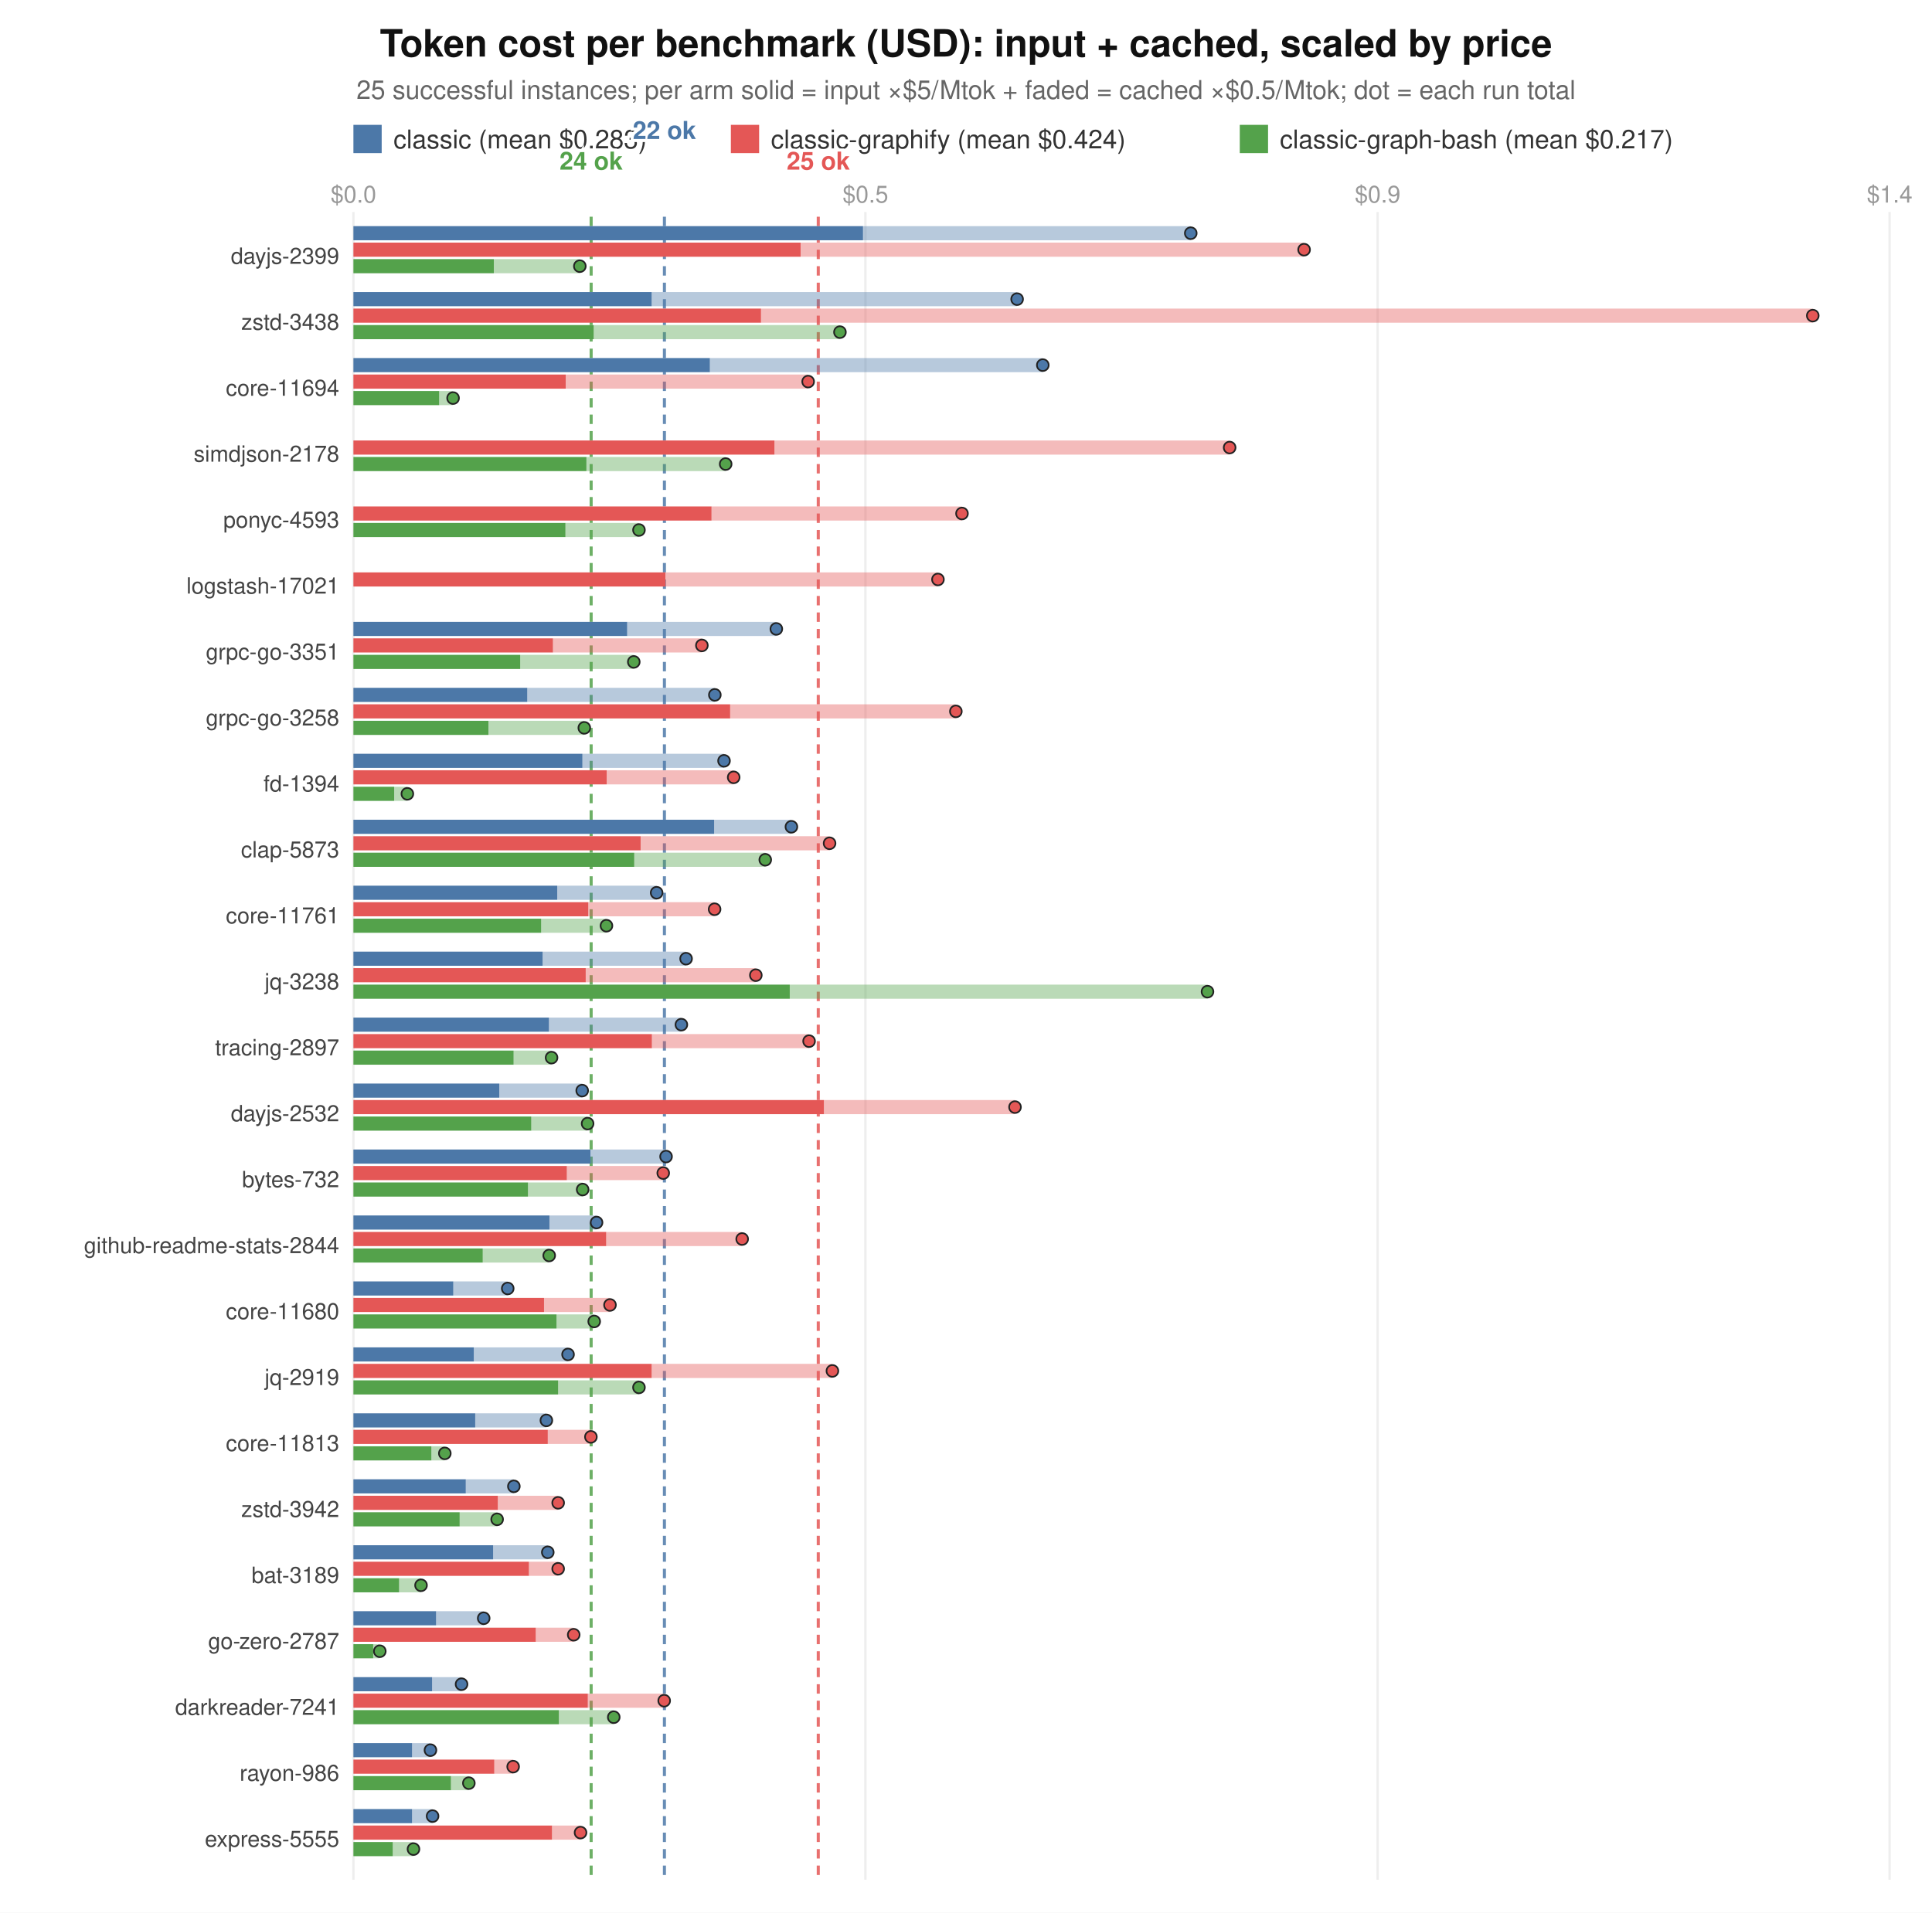
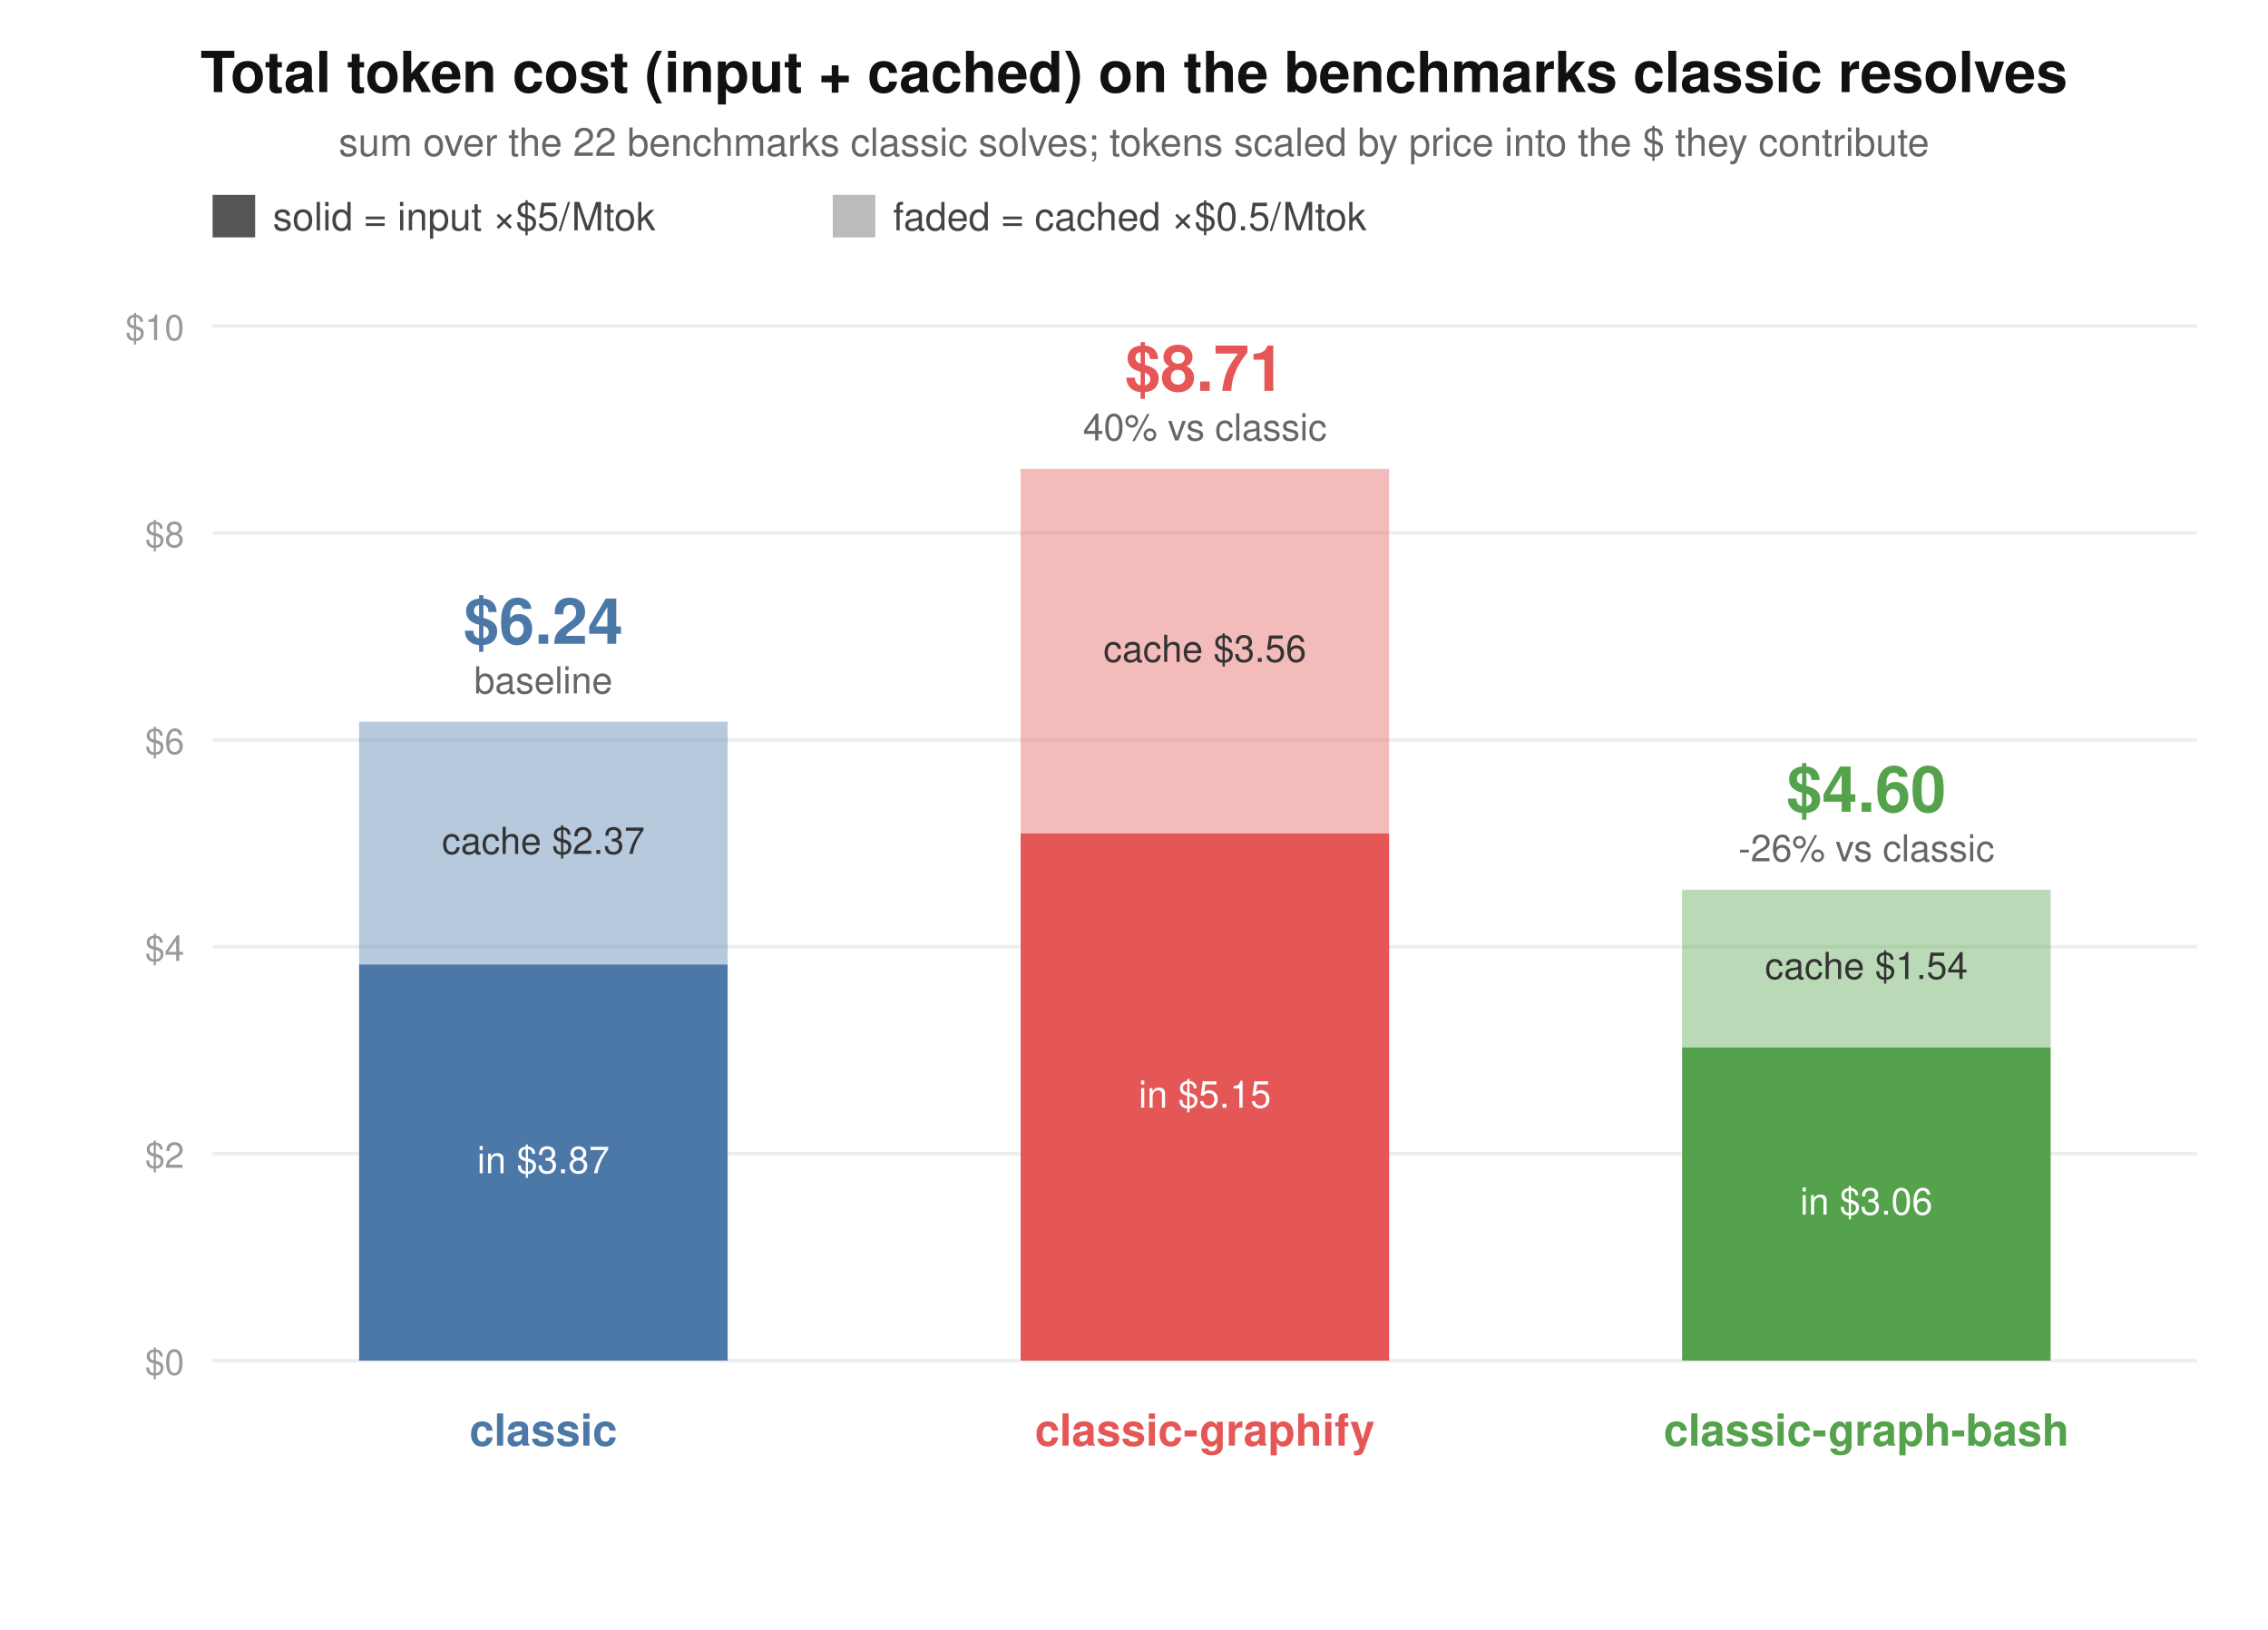
- <svg xmlns="http://www.w3.org/2000/svg" width="820" height="812" viewBox="0 0 820 812" font-family="system-ui,Segoe UI,Helvetica,Arial,sans-serif">
-   <rect width="820" height="812" fill="#ffffff" />
-   <text x="410" y="24" text-anchor="middle" font-size="16" font-weight="600" fill="#111">Token cost per benchmark (USD): input + cached, scaled by price</text>
-   <text x="410" y="42" text-anchor="middle" font-size="11" fill="#666">25 successful instances; per arm solid = input ×$5/Mtok + faded = cached ×$0.5/Mtok; dot = each run total</text>
-   <rect x="150" y="53" width="12" height="12" fill="#4C78A8" />
-   <text x="167" y="63" font-size="11" fill="#333">classic (mean $0.283)</text>
-   <rect x="310.2" y="53" width="12" height="12" fill="#E45756" />
-   <text x="327.2" y="63" font-size="11" fill="#333">classic-graphify (mean $0.424)</text>
-   <rect x="526.2" y="53" width="12" height="12" fill="#54A24B" />
-   <text x="543.2" y="63" font-size="11" fill="#333">classic-graph-bash (mean $0.217)</text>
-   <line x1="150.0" y1="90" x2="150.0" y2="798" stroke="#eee" stroke-width="1" />
-   <text x="150.0" y="86" text-anchor="middle" font-size="10" fill="#999">$0.0</text>
-   <line x1="367.3" y1="90" x2="367.3" y2="798" stroke="#eee" stroke-width="1" />
-   <text x="367.3" y="86" text-anchor="middle" font-size="10" fill="#999">$0.5</text>
-   <line x1="584.7" y1="90" x2="584.7" y2="798" stroke="#eee" stroke-width="1" />
-   <text x="584.7" y="86" text-anchor="middle" font-size="10" fill="#999">$0.9</text>
-   <line x1="802.0" y1="90" x2="802.0" y2="798" stroke="#eee" stroke-width="1" />
-   <text x="802.0" y="86" text-anchor="middle" font-size="10" fill="#999">$1.4</text>
-   <line x1="250.9" y1="92" x2="250.9" y2="798" stroke="#54A24B" stroke-width="1.3" stroke-dasharray="4 3" opacity="0.85" />
-   <text x="250.9" y="72" text-anchor="middle" font-size="10.5" font-weight="700" fill="#54A24B" stroke="#fff" stroke-width="2.6" paint-order="stroke">24 ok</text>
-   <line x1="282.0" y1="92" x2="282.0" y2="798" stroke="#4C78A8" stroke-width="1.3" stroke-dasharray="4 3" opacity="0.85" />
-   <text x="282.0" y="59" text-anchor="middle" font-size="10.5" font-weight="700" fill="#4C78A8" stroke="#fff" stroke-width="2.6" paint-order="stroke">22 ok</text>
-   <line x1="347.3" y1="92" x2="347.3" y2="798" stroke="#E45756" stroke-width="1.3" stroke-dasharray="4 3" opacity="0.85" />
-   <text x="347.3" y="72" text-anchor="middle" font-size="10.5" font-weight="700" fill="#E45756" stroke="#fff" stroke-width="2.6" paint-order="stroke">25 ok</text>
-   <text x="144" y="112.0" text-anchor="end" font-size="9.5" fill="#444">dayjs-2399</text>
-   <rect x="150" y="96.0" width="216.3" height="6" fill="#4C78A8" />
-   <rect x="366.3" y="96.0" width="139.1" height="6" fill="#4C78A8" fill-opacity="0.4" />
-   <circle cx="505.4" cy="99.0" r="2.5" fill="#4C78A8" stroke="#222" stroke-width="0.7" />
-   <rect x="150" y="103.0" width="189.8" height="6" fill="#E45756" />
-   <rect x="339.8" y="103.0" width="213.6" height="6" fill="#E45756" fill-opacity="0.4" />
-   <circle cx="553.5" cy="106.0" r="2.5" fill="#E45756" stroke="#222" stroke-width="0.7" />
-   <rect x="150" y="110.0" width="59.6" height="6" fill="#54A24B" />
-   <rect x="209.6" y="110.0" width="36.5" height="6" fill="#54A24B" fill-opacity="0.4" />
-   <circle cx="246.1" cy="113.0" r="2.5" fill="#54A24B" stroke="#222" stroke-width="0.7" />
-   <text x="144" y="140.0" text-anchor="end" font-size="9.5" fill="#444">zstd-3438</text>
-   <rect x="150" y="124.0" width="126.6" height="6" fill="#4C78A8" />
-   <rect x="276.6" y="124.0" width="155.1" height="6" fill="#4C78A8" fill-opacity="0.4" />
-   <circle cx="431.7" cy="127.0" r="2.5" fill="#4C78A8" stroke="#222" stroke-width="0.7" />
-   <rect x="150" y="131.0" width="173.0" height="6" fill="#E45756" />
-   <rect x="323.0" y="131.0" width="446.4" height="6" fill="#E45756" fill-opacity="0.4" />
-   <circle cx="769.4" cy="134.0" r="2.5" fill="#E45756" stroke="#222" stroke-width="0.7" />
-   <rect x="150" y="138.0" width="102.0" height="6" fill="#54A24B" />
-   <rect x="252.0" y="138.0" width="104.6" height="6" fill="#54A24B" fill-opacity="0.4" />
-   <circle cx="356.5" cy="141.0" r="2.5" fill="#54A24B" stroke="#222" stroke-width="0.7" />
-   <text x="144" y="168.0" text-anchor="end" font-size="9.5" fill="#444">core-11694</text>
-   <rect x="150" y="152.0" width="151.3" height="6" fill="#4C78A8" />
-   <rect x="301.3" y="152.0" width="141.3" height="6" fill="#4C78A8" fill-opacity="0.4" />
-   <circle cx="442.6" cy="155.0" r="2.5" fill="#4C78A8" stroke="#222" stroke-width="0.7" />
-   <rect x="150" y="159.0" width="90.1" height="6" fill="#E45756" />
-   <rect x="240.1" y="159.0" width="102.9" height="6" fill="#E45756" fill-opacity="0.4" />
-   <circle cx="343.0" cy="162.0" r="2.5" fill="#E45756" stroke="#222" stroke-width="0.7" />
-   <rect x="150" y="166.0" width="36.4" height="6" fill="#54A24B" />
-   <rect x="186.4" y="166.0" width="5.8" height="6" fill="#54A24B" fill-opacity="0.4" />
-   <circle cx="192.3" cy="169.0" r="2.5" fill="#54A24B" stroke="#222" stroke-width="0.7" />
-   <text x="144" y="196.0" text-anchor="end" font-size="9.5" fill="#444">simdjson-2178</text>
-   <rect x="150" y="187.0" width="178.7" height="6" fill="#E45756" />
-   <rect x="328.7" y="187.0" width="193.3" height="6" fill="#E45756" fill-opacity="0.4" />
-   <circle cx="521.9" cy="190.0" r="2.5" fill="#E45756" stroke="#222" stroke-width="0.7" />
-   <rect x="150" y="194.0" width="98.9" height="6" fill="#54A24B" />
-   <rect x="248.9" y="194.0" width="59.1" height="6" fill="#54A24B" fill-opacity="0.4" />
-   <circle cx="308.0" cy="197.0" r="2.5" fill="#54A24B" stroke="#222" stroke-width="0.7" />
-   <text x="144" y="224.0" text-anchor="end" font-size="9.5" fill="#444">ponyc-4593</text>
-   <rect x="150" y="215.0" width="152.0" height="6" fill="#E45756" />
-   <rect x="302.0" y="215.0" width="106.3" height="6" fill="#E45756" fill-opacity="0.4" />
-   <circle cx="408.3" cy="218.0" r="2.5" fill="#E45756" stroke="#222" stroke-width="0.7" />
-   <rect x="150" y="222.0" width="90.0" height="6" fill="#54A24B" />
-   <rect x="240.0" y="222.0" width="31.1" height="6" fill="#54A24B" fill-opacity="0.4" />
-   <circle cx="271.2" cy="225.0" r="2.5" fill="#54A24B" stroke="#222" stroke-width="0.7" />
-   <text x="144" y="252.0" text-anchor="end" font-size="9.5" fill="#444">logstash-17021</text>
-   <rect x="150" y="243.0" width="132.4" height="6" fill="#E45756" />
-   <rect x="282.4" y="243.0" width="115.6" height="6" fill="#E45756" fill-opacity="0.4" />
-   <circle cx="398.1" cy="246.0" r="2.5" fill="#E45756" stroke="#222" stroke-width="0.7" />
-   <text x="144" y="280.0" text-anchor="end" font-size="9.5" fill="#444">grpc-go-3351</text>
-   <rect x="150" y="264.0" width="116.2" height="6" fill="#4C78A8" />
-   <rect x="266.2" y="264.0" width="63.3" height="6" fill="#4C78A8" fill-opacity="0.4" />
-   <circle cx="329.5" cy="267.0" r="2.5" fill="#4C78A8" stroke="#222" stroke-width="0.7" />
-   <rect x="150" y="271.0" width="84.7" height="6" fill="#E45756" />
-   <rect x="234.7" y="271.0" width="63.2" height="6" fill="#E45756" fill-opacity="0.4" />
-   <circle cx="297.9" cy="274.0" r="2.5" fill="#E45756" stroke="#222" stroke-width="0.7" />
-   <rect x="150" y="278.0" width="70.8" height="6" fill="#54A24B" />
-   <rect x="220.8" y="278.0" width="48.3" height="6" fill="#54A24B" fill-opacity="0.4" />
-   <circle cx="269.0" cy="281.0" r="2.5" fill="#54A24B" stroke="#222" stroke-width="0.7" />
-   <text x="144" y="308.0" text-anchor="end" font-size="9.5" fill="#444">grpc-go-3258</text>
-   <rect x="150" y="292.0" width="73.8" height="6" fill="#4C78A8" />
-   <rect x="223.8" y="292.0" width="79.6" height="6" fill="#4C78A8" fill-opacity="0.4" />
-   <circle cx="303.4" cy="295.0" r="2.5" fill="#4C78A8" stroke="#222" stroke-width="0.7" />
-   <rect x="150" y="299.0" width="159.9" height="6" fill="#E45756" />
-   <rect x="309.9" y="299.0" width="95.7" height="6" fill="#E45756" fill-opacity="0.4" />
-   <circle cx="405.7" cy="302.0" r="2.5" fill="#E45756" stroke="#222" stroke-width="0.7" />
-   <rect x="150" y="306.0" width="57.3" height="6" fill="#54A24B" />
-   <rect x="207.3" y="306.0" width="40.7" height="6" fill="#54A24B" fill-opacity="0.4" />
-   <circle cx="248.0" cy="309.0" r="2.5" fill="#54A24B" stroke="#222" stroke-width="0.7" />
-   <text x="144" y="336.0" text-anchor="end" font-size="9.5" fill="#444">fd-1394</text>
-   <rect x="150" y="320.0" width="97.2" height="6" fill="#4C78A8" />
-   <rect x="247.2" y="320.0" width="60.1" height="6" fill="#4C78A8" fill-opacity="0.4" />
-   <circle cx="307.3" cy="323.0" r="2.5" fill="#4C78A8" stroke="#222" stroke-width="0.7" />
-   <rect x="150" y="327.0" width="107.5" height="6" fill="#E45756" />
-   <rect x="257.5" y="327.0" width="53.9" height="6" fill="#E45756" fill-opacity="0.4" />
-   <circle cx="311.4" cy="330.0" r="2.5" fill="#E45756" stroke="#222" stroke-width="0.7" />
-   <rect x="150" y="334.0" width="17.3" height="6" fill="#54A24B" />
-   <rect x="167.3" y="334.0" width="5.6" height="6" fill="#54A24B" fill-opacity="0.4" />
-   <circle cx="172.9" cy="337.0" r="2.5" fill="#54A24B" stroke="#222" stroke-width="0.7" />
-   <text x="144" y="364.0" text-anchor="end" font-size="9.5" fill="#444">clap-5873</text>
-   <rect x="150" y="348.0" width="153.1" height="6" fill="#4C78A8" />
-   <rect x="303.1" y="348.0" width="32.8" height="6" fill="#4C78A8" fill-opacity="0.4" />
-   <circle cx="335.9" cy="351.0" r="2.5" fill="#4C78A8" stroke="#222" stroke-width="0.7" />
-   <rect x="150" y="355.0" width="121.9" height="6" fill="#E45756" />
-   <rect x="271.9" y="355.0" width="80.2" height="6" fill="#E45756" fill-opacity="0.4" />
-   <circle cx="352.1" cy="358.0" r="2.5" fill="#E45756" stroke="#222" stroke-width="0.7" />
-   <rect x="150" y="362.0" width="119.2" height="6" fill="#54A24B" />
-   <rect x="269.2" y="362.0" width="55.7" height="6" fill="#54A24B" fill-opacity="0.4" />
-   <circle cx="324.8" cy="365.0" r="2.5" fill="#54A24B" stroke="#222" stroke-width="0.7" />
-   <text x="144" y="392.0" text-anchor="end" font-size="9.5" fill="#444">core-11761</text>
-   <rect x="150" y="376.0" width="86.5" height="6" fill="#4C78A8" />
-   <rect x="236.5" y="376.0" width="42.2" height="6" fill="#4C78A8" fill-opacity="0.4" />
-   <circle cx="278.7" cy="379.0" r="2.5" fill="#4C78A8" stroke="#222" stroke-width="0.7" />
-   <rect x="150" y="383.0" width="99.7" height="6" fill="#E45756" />
-   <rect x="249.7" y="383.0" width="53.5" height="6" fill="#E45756" fill-opacity="0.4" />
-   <circle cx="303.3" cy="386.0" r="2.5" fill="#E45756" stroke="#222" stroke-width="0.7" />
-   <rect x="150" y="390.0" width="79.7" height="6" fill="#54A24B" />
-   <rect x="229.7" y="390.0" width="27.7" height="6" fill="#54A24B" fill-opacity="0.4" />
-   <circle cx="257.4" cy="393.0" r="2.5" fill="#54A24B" stroke="#222" stroke-width="0.7" />
-   <text x="144" y="420.0" text-anchor="end" font-size="9.5" fill="#444">jq-3238</text>
-   <rect x="150" y="404.0" width="80.3" height="6" fill="#4C78A8" />
-   <rect x="230.3" y="404.0" width="60.9" height="6" fill="#4C78A8" fill-opacity="0.4" />
-   <circle cx="291.2" cy="407.0" r="2.5" fill="#4C78A8" stroke="#222" stroke-width="0.7" />
-   <rect x="150" y="411.0" width="98.6" height="6" fill="#E45756" />
-   <rect x="248.6" y="411.0" width="72.1" height="6" fill="#E45756" fill-opacity="0.4" />
-   <circle cx="320.8" cy="414.0" r="2.5" fill="#E45756" stroke="#222" stroke-width="0.7" />
-   <rect x="150" y="418.0" width="185.2" height="6" fill="#54A24B" />
-   <rect x="335.2" y="418.0" width="177.3" height="6" fill="#54A24B" fill-opacity="0.4" />
-   <circle cx="512.5" cy="421.0" r="2.5" fill="#54A24B" stroke="#222" stroke-width="0.7" />
-   <text x="144" y="448.0" text-anchor="end" font-size="9.5" fill="#444">tracing-2897</text>
-   <rect x="150" y="432.0" width="83.0" height="6" fill="#4C78A8" />
-   <rect x="233.0" y="432.0" width="56.2" height="6" fill="#4C78A8" fill-opacity="0.4" />
-   <circle cx="289.2" cy="435.0" r="2.5" fill="#4C78A8" stroke="#222" stroke-width="0.7" />
-   <rect x="150" y="439.0" width="126.7" height="6" fill="#E45756" />
-   <rect x="276.7" y="439.0" width="66.6" height="6" fill="#E45756" fill-opacity="0.4" />
-   <circle cx="343.4" cy="442.0" r="2.5" fill="#E45756" stroke="#222" stroke-width="0.7" />
-   <rect x="150" y="446.0" width="68.0" height="6" fill="#54A24B" />
-   <rect x="218.0" y="446.0" width="16.1" height="6" fill="#54A24B" fill-opacity="0.4" />
-   <circle cx="234.1" cy="449.0" r="2.5" fill="#54A24B" stroke="#222" stroke-width="0.7" />
-   <text x="144" y="476.0" text-anchor="end" font-size="9.5" fill="#444">dayjs-2532</text>
-   <rect x="150" y="460.0" width="61.9" height="6" fill="#4C78A8" />
-   <rect x="211.9" y="460.0" width="35.2" height="6" fill="#4C78A8" fill-opacity="0.4" />
-   <circle cx="247.1" cy="463.0" r="2.5" fill="#4C78A8" stroke="#222" stroke-width="0.7" />
-   <rect x="150" y="467.0" width="199.7" height="6" fill="#E45756" />
-   <rect x="349.7" y="467.0" width="81.1" height="6" fill="#E45756" fill-opacity="0.4" />
-   <circle cx="430.8" cy="470.0" r="2.5" fill="#E45756" stroke="#222" stroke-width="0.7" />
-   <rect x="150" y="474.0" width="75.5" height="6" fill="#54A24B" />
-   <rect x="225.5" y="474.0" width="23.8" height="6" fill="#54A24B" fill-opacity="0.4" />
-   <circle cx="249.4" cy="477.0" r="2.5" fill="#54A24B" stroke="#222" stroke-width="0.7" />
-   <text x="144" y="504.0" text-anchor="end" font-size="9.5" fill="#444">bytes-732</text>
-   <rect x="150" y="488.0" width="100.6" height="6" fill="#4C78A8" />
-   <rect x="250.6" y="488.0" width="32.1" height="6" fill="#4C78A8" fill-opacity="0.4" />
-   <circle cx="282.7" cy="491.0" r="2.5" fill="#4C78A8" stroke="#222" stroke-width="0.7" />
-   <rect x="150" y="495.0" width="90.6" height="6" fill="#E45756" />
-   <rect x="240.6" y="495.0" width="40.9" height="6" fill="#E45756" fill-opacity="0.4" />
-   <circle cx="281.5" cy="498.0" r="2.5" fill="#E45756" stroke="#222" stroke-width="0.7" />
-   <rect x="150" y="502.0" width="74.1" height="6" fill="#54A24B" />
-   <rect x="224.1" y="502.0" width="23.2" height="6" fill="#54A24B" fill-opacity="0.4" />
-   <circle cx="247.3" cy="505.0" r="2.5" fill="#54A24B" stroke="#222" stroke-width="0.7" />
-   <text x="144" y="532.0" text-anchor="end" font-size="9.5" fill="#444">github-readme-stats-2844</text>
-   <rect x="150" y="516.0" width="83.2" height="6" fill="#4C78A8" />
-   <rect x="233.2" y="516.0" width="20.0" height="6" fill="#4C78A8" fill-opacity="0.4" />
-   <circle cx="253.2" cy="519.0" r="2.5" fill="#4C78A8" stroke="#222" stroke-width="0.7" />
-   <rect x="150" y="523.0" width="107.3" height="6" fill="#E45756" />
-   <rect x="257.3" y="523.0" width="57.7" height="6" fill="#E45756" fill-opacity="0.4" />
-   <circle cx="315.0" cy="526.0" r="2.5" fill="#E45756" stroke="#222" stroke-width="0.7" />
-   <rect x="150" y="530.0" width="54.9" height="6" fill="#54A24B" />
-   <rect x="204.9" y="530.0" width="28.1" height="6" fill="#54A24B" fill-opacity="0.4" />
-   <circle cx="233.1" cy="533.0" r="2.5" fill="#54A24B" stroke="#222" stroke-width="0.7" />
-   <text x="144" y="560.0" text-anchor="end" font-size="9.5" fill="#444">core-11680</text>
-   <rect x="150" y="544.0" width="42.4" height="6" fill="#4C78A8" />
-   <rect x="192.4" y="544.0" width="23.1" height="6" fill="#4C78A8" fill-opacity="0.4" />
-   <circle cx="215.5" cy="547.0" r="2.5" fill="#4C78A8" stroke="#222" stroke-width="0.7" />
-   <rect x="150" y="551.0" width="80.9" height="6" fill="#E45756" />
-   <rect x="230.9" y="551.0" width="28.0" height="6" fill="#E45756" fill-opacity="0.4" />
-   <circle cx="258.9" cy="554.0" r="2.5" fill="#E45756" stroke="#222" stroke-width="0.7" />
-   <rect x="150" y="558.0" width="86.2" height="6" fill="#54A24B" />
-   <rect x="236.2" y="558.0" width="16.0" height="6" fill="#54A24B" fill-opacity="0.4" />
-   <circle cx="252.2" cy="561.0" r="2.5" fill="#54A24B" stroke="#222" stroke-width="0.7" />
-   <text x="144" y="588.0" text-anchor="end" font-size="9.5" fill="#444">jq-2919</text>
-   <rect x="150" y="572.0" width="51.1" height="6" fill="#4C78A8" />
-   <rect x="201.1" y="572.0" width="39.9" height="6" fill="#4C78A8" fill-opacity="0.4" />
-   <circle cx="241.1" cy="575.0" r="2.5" fill="#4C78A8" stroke="#222" stroke-width="0.7" />
-   <rect x="150" y="579.0" width="126.6" height="6" fill="#E45756" />
-   <rect x="276.6" y="579.0" width="76.7" height="6" fill="#E45756" fill-opacity="0.4" />
-   <circle cx="353.3" cy="582.0" r="2.5" fill="#E45756" stroke="#222" stroke-width="0.7" />
-   <rect x="150" y="586.0" width="86.9" height="6" fill="#54A24B" />
-   <rect x="236.9" y="586.0" width="34.3" height="6" fill="#54A24B" fill-opacity="0.4" />
-   <circle cx="271.2" cy="589.0" r="2.5" fill="#54A24B" stroke="#222" stroke-width="0.7" />
-   <text x="144" y="616.0" text-anchor="end" font-size="9.5" fill="#444">core-11813</text>
-   <rect x="150" y="600.0" width="51.7" height="6" fill="#4C78A8" />
-   <rect x="201.7" y="600.0" width="30.2" height="6" fill="#4C78A8" fill-opacity="0.4" />
-   <circle cx="231.9" cy="603.0" r="2.5" fill="#4C78A8" stroke="#222" stroke-width="0.7" />
-   <rect x="150" y="607.0" width="82.5" height="6" fill="#E45756" />
-   <rect x="232.5" y="607.0" width="18.4" height="6" fill="#E45756" fill-opacity="0.4" />
-   <circle cx="250.8" cy="610.0" r="2.5" fill="#E45756" stroke="#222" stroke-width="0.7" />
-   <rect x="150" y="614.0" width="33.1" height="6" fill="#54A24B" />
-   <rect x="183.1" y="614.0" width="5.6" height="6" fill="#54A24B" fill-opacity="0.4" />
-   <circle cx="188.8" cy="617.0" r="2.5" fill="#54A24B" stroke="#222" stroke-width="0.7" />
-   <text x="144" y="644.0" text-anchor="end" font-size="9.5" fill="#444">zstd-3942</text>
-   <rect x="150" y="628.0" width="47.7" height="6" fill="#4C78A8" />
-   <rect x="197.7" y="628.0" width="20.4" height="6" fill="#4C78A8" fill-opacity="0.4" />
-   <circle cx="218.1" cy="631.0" r="2.5" fill="#4C78A8" stroke="#222" stroke-width="0.7" />
-   <rect x="150" y="635.0" width="61.3" height="6" fill="#E45756" />
-   <rect x="211.3" y="635.0" width="25.6" height="6" fill="#E45756" fill-opacity="0.4" />
-   <circle cx="236.9" cy="638.0" r="2.5" fill="#E45756" stroke="#222" stroke-width="0.7" />
-   <rect x="150" y="642.0" width="45.1" height="6" fill="#54A24B" />
-   <rect x="195.1" y="642.0" width="16.0" height="6" fill="#54A24B" fill-opacity="0.4" />
-   <circle cx="211.0" cy="645.0" r="2.5" fill="#54A24B" stroke="#222" stroke-width="0.7" />
-   <text x="144" y="672.0" text-anchor="end" font-size="9.5" fill="#444">bat-3189</text>
-   <rect x="150" y="656.0" width="59.3" height="6" fill="#4C78A8" />
-   <rect x="209.3" y="656.0" width="23.2" height="6" fill="#4C78A8" fill-opacity="0.4" />
-   <circle cx="232.5" cy="659.0" r="2.5" fill="#4C78A8" stroke="#222" stroke-width="0.7" />
-   <rect x="150" y="663.0" width="74.5" height="6" fill="#E45756" />
-   <rect x="224.5" y="663.0" width="12.4" height="6" fill="#E45756" fill-opacity="0.4" />
-   <circle cx="236.9" cy="666.0" r="2.5" fill="#E45756" stroke="#222" stroke-width="0.7" />
-   <rect x="150" y="670.0" width="19.4" height="6" fill="#54A24B" />
-   <rect x="169.4" y="670.0" width="9.3" height="6" fill="#54A24B" fill-opacity="0.4" />
-   <circle cx="178.7" cy="673.0" r="2.5" fill="#54A24B" stroke="#222" stroke-width="0.7" />
-   <text x="144" y="700.0" text-anchor="end" font-size="9.5" fill="#444">go-zero-2787</text>
-   <rect x="150" y="684.0" width="35.1" height="6" fill="#4C78A8" />
-   <rect x="185.1" y="684.0" width="20.3" height="6" fill="#4C78A8" fill-opacity="0.4" />
-   <circle cx="205.3" cy="687.0" r="2.5" fill="#4C78A8" stroke="#222" stroke-width="0.7" />
-   <rect x="150" y="691.0" width="77.4" height="6" fill="#E45756" />
-   <rect x="227.4" y="691.0" width="16.1" height="6" fill="#E45756" fill-opacity="0.4" />
-   <circle cx="243.5" cy="694.0" r="2.5" fill="#E45756" stroke="#222" stroke-width="0.7" />
-   <rect x="150" y="698.0" width="8.4" height="6" fill="#54A24B" />
-   <rect x="158.4" y="698.0" width="2.7" height="6" fill="#54A24B" fill-opacity="0.4" />
-   <circle cx="161.2" cy="701.0" r="2.5" fill="#54A24B" stroke="#222" stroke-width="0.7" />
-   <text x="144" y="728.0" text-anchor="end" font-size="9.5" fill="#444">darkreader-7241</text>
-   <rect x="150" y="712.0" width="33.4" height="6" fill="#4C78A8" />
-   <rect x="183.4" y="712.0" width="12.5" height="6" fill="#4C78A8" fill-opacity="0.4" />
-   <circle cx="195.9" cy="715.0" r="2.5" fill="#4C78A8" stroke="#222" stroke-width="0.7" />
-   <rect x="150" y="719.0" width="99.5" height="6" fill="#E45756" />
-   <rect x="249.5" y="719.0" width="32.4" height="6" fill="#E45756" fill-opacity="0.4" />
-   <circle cx="281.9" cy="722.0" r="2.5" fill="#E45756" stroke="#222" stroke-width="0.7" />
-   <rect x="150" y="726.0" width="87.2" height="6" fill="#54A24B" />
-   <rect x="237.2" y="726.0" width="23.2" height="6" fill="#54A24B" fill-opacity="0.4" />
-   <circle cx="260.5" cy="729.0" r="2.5" fill="#54A24B" stroke="#222" stroke-width="0.7" />
-   <text x="144" y="756.0" text-anchor="end" font-size="9.5" fill="#444">rayon-986</text>
-   <rect x="150" y="740.0" width="24.9" height="6" fill="#4C78A8" />
-   <rect x="174.9" y="740.0" width="7.7" height="6" fill="#4C78A8" fill-opacity="0.4" />
-   <circle cx="182.7" cy="743.0" r="2.5" fill="#4C78A8" stroke="#222" stroke-width="0.7" />
-   <rect x="150" y="747.0" width="59.8" height="6" fill="#E45756" />
-   <rect x="209.8" y="747.0" width="8.0" height="6" fill="#E45756" fill-opacity="0.4" />
-   <circle cx="217.8" cy="750.0" r="2.5" fill="#E45756" stroke="#222" stroke-width="0.7" />
-   <rect x="150" y="754.0" width="41.4" height="6" fill="#54A24B" />
-   <rect x="191.4" y="754.0" width="7.6" height="6" fill="#54A24B" fill-opacity="0.4" />
-   <circle cx="199.0" cy="757.0" r="2.5" fill="#54A24B" stroke="#222" stroke-width="0.7" />
-   <text x="144" y="784.0" text-anchor="end" font-size="9.5" fill="#444">express-5555</text>
-   <rect x="150" y="768.0" width="24.9" height="6" fill="#4C78A8" />
-   <rect x="174.9" y="768.0" width="8.7" height="6" fill="#4C78A8" fill-opacity="0.4" />
-   <circle cx="183.6" cy="771.0" r="2.5" fill="#4C78A8" stroke="#222" stroke-width="0.7" />
-   <rect x="150" y="775.0" width="84.3" height="6" fill="#E45756" />
-   <rect x="234.3" y="775.0" width="12.2" height="6" fill="#E45756" fill-opacity="0.4" />
-   <circle cx="246.4" cy="778.0" r="2.5" fill="#E45756" stroke="#222" stroke-width="0.7" />
-   <rect x="150" y="782.0" width="16.7" height="6" fill="#54A24B" />
-   <rect x="166.7" y="782.0" width="8.8" height="6" fill="#54A24B" fill-opacity="0.4" />
-   <circle cx="175.5" cy="785.0" r="2.5" fill="#54A24B" stroke="#222" stroke-width="0.7" />
+ <svg xmlns="http://www.w3.org/2000/svg" width="640" height="460" viewBox="0 0 640 460" font-family="system-ui,Segoe UI,Helvetica,Arial,sans-serif">
+   <rect width="640" height="460" fill="#ffffff" />
+   <text x="320" y="26" text-anchor="middle" font-size="16" font-weight="600" fill="#111">Total token cost (input + cached) on the benchmarks classic resolves</text>
+   <text x="320" y="44" text-anchor="middle" font-size="11" fill="#666">sum over the 22 benchmarks classic solves; tokens scaled by price into the $ they contribute</text>
+   <rect x="60" y="55" width="12" height="12" fill="#555" />
+   <text x="77" y="65" font-size="11" fill="#444">solid = input ×$5/Mtok</text>
+   <rect x="235" y="55" width="12" height="12" fill="#555" fill-opacity="0.4" />
+   <text x="252" y="65" font-size="11" fill="#444">faded = cached ×$0.5/Mtok</text>
+   <line x1="60" y1="384.0" x2="620" y2="384.0" stroke="#eee" />
+   <text x="52" y="388.0" text-anchor="end" font-size="10" fill="#999">$0</text>
+   <line x1="60" y1="325.6" x2="620" y2="325.6" stroke="#eee" />
+   <text x="52" y="329.6" text-anchor="end" font-size="10" fill="#999">$2</text>
+   <line x1="60" y1="267.2" x2="620" y2="267.2" stroke="#eee" />
+   <text x="52" y="271.2" text-anchor="end" font-size="10" fill="#999">$4</text>
+   <line x1="60" y1="208.8" x2="620" y2="208.8" stroke="#eee" />
+   <text x="52" y="212.8" text-anchor="end" font-size="10" fill="#999">$6</text>
+   <line x1="60" y1="150.4" x2="620" y2="150.4" stroke="#eee" />
+   <text x="52" y="154.4" text-anchor="end" font-size="10" fill="#999">$8</text>
+   <line x1="60" y1="92.0" x2="620" y2="92.0" stroke="#eee" />
+   <text x="52" y="96.0" text-anchor="end" font-size="10" fill="#999">$10</text>
+   <rect x="101.333" y="272.2" width="104" height="111.8" fill="#4C78A8" />
+   <rect x="101.333" y="203.7" width="104" height="68.5" fill="#4C78A8" fill-opacity="0.4" />
+   <text x="153.333" y="331.1" text-anchor="middle" font-size="10.5" fill="#fff">in $3.87</text>
+   <text x="153.333" y="241.0" text-anchor="middle" font-size="10.5" fill="#333">cache $2.37</text>
+   <text x="153.333" y="181.7" text-anchor="middle" font-size="18" font-weight="700" fill="#4C78A8">$6.24</text>
+   <text x="153.333" y="195.7" text-anchor="middle" font-size="10.5" fill="#666">baseline</text>
+   <text x="153.333" y="408" text-anchor="middle" font-size="12.5" font-weight="600" fill="#4C78A8">classic</text>
+   <rect x="288" y="235.2" width="104" height="148.8" fill="#E45756" />
+   <rect x="288" y="132.3" width="104" height="102.9" fill="#E45756" fill-opacity="0.4" />
+   <text x="340" y="312.6" text-anchor="middle" font-size="10.5" fill="#fff">in $5.15</text>
+   <text x="340" y="186.8" text-anchor="middle" font-size="10.5" fill="#333">cache $3.56</text>
+   <text x="340" y="110.3" text-anchor="middle" font-size="18" font-weight="700" fill="#E45756">$8.71</text>
+   <text x="340" y="124.3" text-anchor="middle" font-size="10.5" fill="#666">40% vs classic</text>
+   <text x="340" y="408" text-anchor="middle" font-size="12.5" font-weight="600" fill="#E45756">classic-graphify</text>
+   <rect x="474.667" y="295.6" width="104" height="88.4" fill="#54A24B" />
+   <rect x="474.667" y="251.1" width="104" height="44.5" fill="#54A24B" fill-opacity="0.4" />
+   <text x="526.667" y="342.8" text-anchor="middle" font-size="10.5" fill="#fff">in $3.06</text>
+   <text x="526.667" y="276.3" text-anchor="middle" font-size="10.5" fill="#333">cache $1.54</text>
+   <text x="526.667" y="229.1" text-anchor="middle" font-size="18" font-weight="700" fill="#54A24B">$4.60</text>
+   <text x="526.667" y="243.1" text-anchor="middle" font-size="10.5" fill="#666">-26% vs classic</text>
+   <text x="526.667" y="408" text-anchor="middle" font-size="12.5" font-weight="600" fill="#54A24B">classic-graph-bash</text>
</svg>
